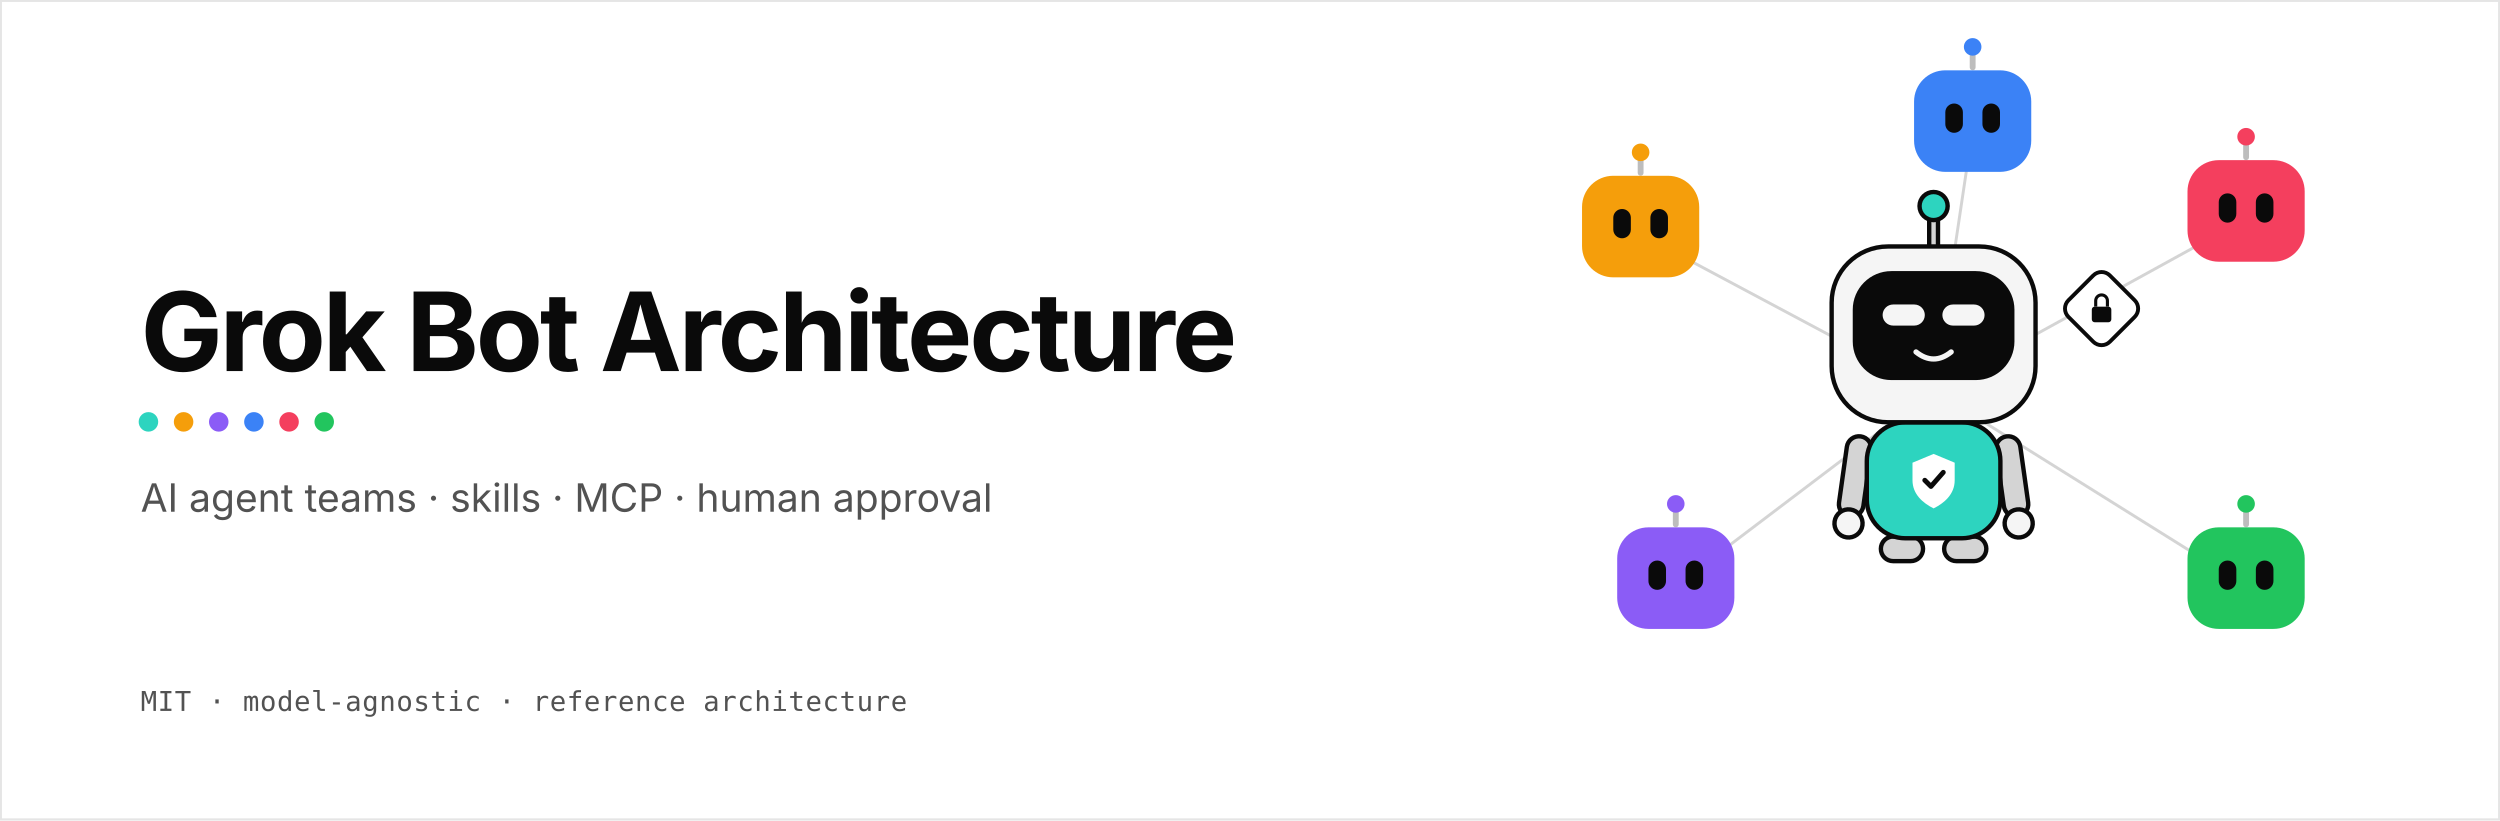
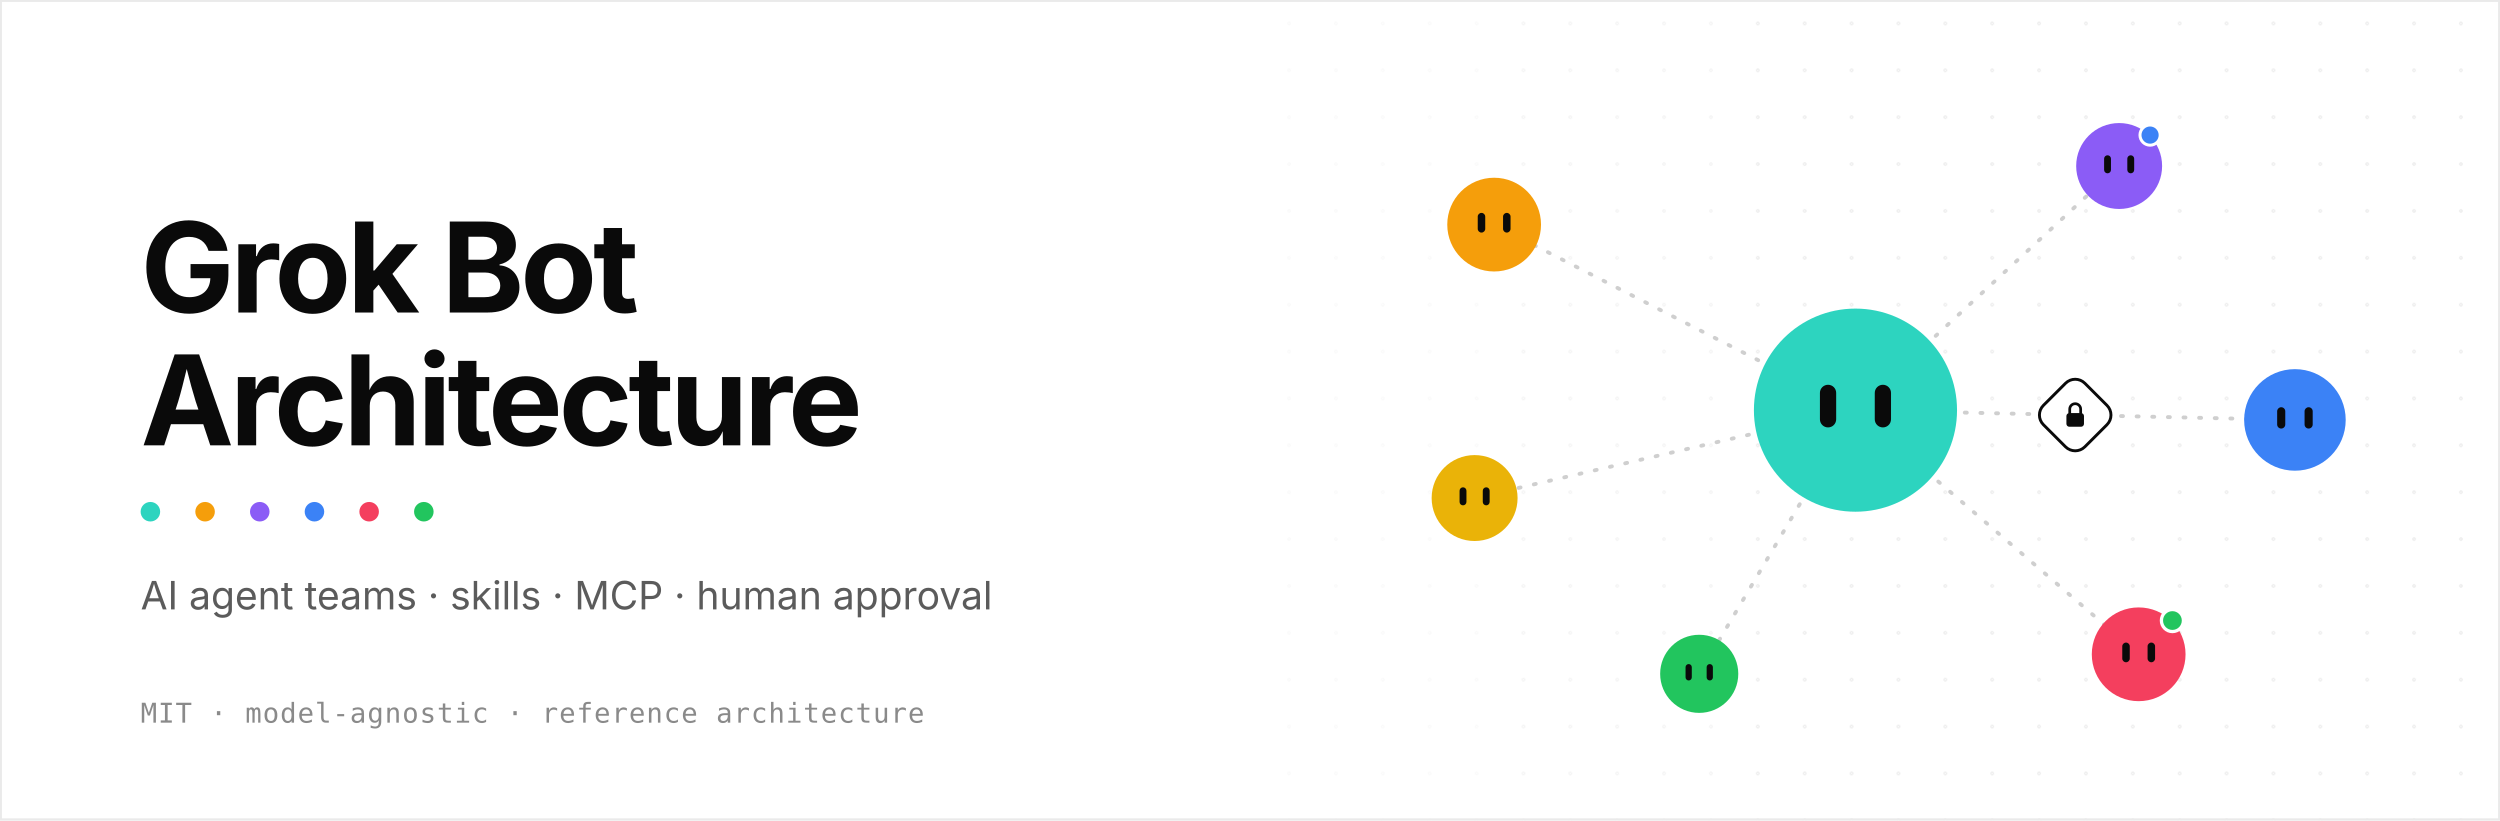
- <svg xmlns="http://www.w3.org/2000/svg" viewBox="0 0 1280 420" width="1280" height="420" role="img" aria-label="Grok Bot Architecture: AI agent teams, skills, MCP, human approval">
+ <svg xmlns="http://www.w3.org/2000/svg" width="1280" height="420" viewBox="0 0 1280 420" role="img" aria-label="Grok Bot Architecture banner">
+   <defs>
+     <pattern id="gba-g" width="24" height="24" patternUnits="userSpaceOnUse">
+       <circle cx="12" cy="12" r="1" fill="#EFEFEF" />
+     </pattern>
+   </defs>
  <rect width="1280" height="420" fill="#FFFFFF" />
-   <rect x=".5" y=".5" width="1279" height="419" fill="none" stroke="#E5E5E5" />
-   <line x1="990" y1="200" x2="840" y2="120" stroke="#D4D4D4" stroke-width="1.5" />
-   <line x1="990" y1="200" x2="858" y2="300" stroke="#D4D4D4" stroke-width="1.5" />
-   <line x1="990" y1="200" x2="1010" y2="66" stroke="#D4D4D4" stroke-width="1.5" />
-   <line x1="990" y1="200" x2="1150" y2="300" stroke="#D4D4D4" stroke-width="1.5" />
-   <line x1="990" y1="200" x2="1150" y2="112" stroke="#D4D4D4" stroke-width="1.5" />
-   <g transform="translate(840 120)">
-     <rect x="-1.5" y="-40" width="3" height="10" rx="1.5" fill="#BDBDBD" />
-     <circle cy="-42" r="4.5" fill="#F59E0B" />
-     <rect x="-30" y="-30" width="60" height="52" rx="16" fill="#F59E0B" />
-     <g transform="translate(0 -4)">
-       <rect x="-14" y="-9" width="9" height="15" rx="4.5" fill="#0A0A0A" />
-       <rect x="5" y="-9" width="9" height="15" rx="4.5" fill="#0A0A0A" />
-     </g>
+   <rect x="640" y="0" width="120" height="420" fill="url(#gba-g)" opacity="0.3" />
+   <rect x="760" y="0" width="120" height="420" fill="url(#gba-g)" opacity="0.6" />
+   <rect x="880" y="0" width="400" height="420" fill="url(#gba-g)" opacity="1" />
+   <rect x=".5" y=".5" width="1279" height="419" fill="none" stroke="#EAEAEA" />
+   <line x1="950" y1="210" x2="765" y2="115" stroke="#CFCFCF" stroke-width="2" stroke-dasharray="1 7" stroke-linecap="round" />
+   <line x1="950" y1="210" x2="1085" y2="85" stroke="#CFCFCF" stroke-width="2" stroke-dasharray="1 7" stroke-linecap="round" />
+   <line x1="950" y1="210" x2="1175" y2="215" stroke="#CFCFCF" stroke-width="2" stroke-dasharray="1 7" stroke-linecap="round" />
+   <line x1="950" y1="210" x2="1095" y2="335" stroke="#CFCFCF" stroke-width="2" stroke-dasharray="1 7" stroke-linecap="round" />
+   <line x1="950" y1="210" x2="870" y2="345" stroke="#CFCFCF" stroke-width="2" stroke-dasharray="1 7" stroke-linecap="round" />
+   <line x1="950" y1="210" x2="755" y2="255" stroke="#CFCFCF" stroke-width="2" stroke-dasharray="1 7" stroke-linecap="round" />
+   <g transform="translate(1062.5 212.5)">
+     <rect x="-15" y="-15" width="30" height="30" rx="7" transform="rotate(45)" fill="#FFFFFF" stroke="#0A0A0A" stroke-width="1.5" />
+     <rect x="-4.5" y="-1" width="9" height="7" rx="1.5" fill="#0A0A0A" />
+     <path d="M-2.8 -1V-3a2.8 2.8 0 0 1 5.6 0V-1" fill="none" stroke="#0A0A0A" stroke-width="1.4" stroke-linecap="round" />
  </g>
-   <g transform="translate(858 300)">
-     <rect x="-1.5" y="-40" width="3" height="10" rx="1.5" fill="#BDBDBD" />
-     <circle cy="-42" r="4.5" fill="#8B5CF6" />
-     <rect x="-30" y="-30" width="60" height="52" rx="16" fill="#8B5CF6" />
-     <g transform="translate(0 -4)">
-       <rect x="-14" y="-9" width="9" height="15" rx="4.5" fill="#0A0A0A" />
-       <rect x="5" y="-9" width="9" height="15" rx="4.5" fill="#0A0A0A" />
-     </g>
-   </g>
-   <g transform="translate(1010 66)">
-     <rect x="-1.5" y="-40" width="3" height="10" rx="1.5" fill="#BDBDBD" />
-     <circle cy="-42" r="4.5" fill="#3B82F6" />
-     <rect x="-30" y="-30" width="60" height="52" rx="16" fill="#3B82F6" />
-     <g transform="translate(0 -4)">
-       <rect x="-14" y="-9" width="9" height="15" rx="4.5" fill="#0A0A0A" />
-       <rect x="5" y="-9" width="9" height="15" rx="4.5" fill="#0A0A0A" />
-     </g>
-   </g>
-   <g transform="translate(1150 300)">
-     <rect x="-1.5" y="-40" width="3" height="10" rx="1.5" fill="#BDBDBD" />
-     <circle cy="-42" r="4.5" fill="#22C55E" />
-     <rect x="-30" y="-30" width="60" height="52" rx="16" fill="#22C55E" />
-     <g transform="translate(0 -4)">
-       <rect x="-14" y="-9" width="9" height="15" rx="4.5" fill="#0A0A0A" />
-       <rect x="5" y="-9" width="9" height="15" rx="4.5" fill="#0A0A0A" />
-     </g>
-   </g>
-   <g transform="translate(1150 112)">
-     <rect x="-1.5" y="-40" width="3" height="10" rx="1.5" fill="#BDBDBD" />
-     <circle cy="-42" r="4.5" fill="#F43F5E" />
-     <rect x="-30" y="-30" width="60" height="52" rx="16" fill="#F43F5E" />
-     <g transform="translate(0 -4)">
-       <rect x="-14" y="-9" width="9" height="15" rx="4.5" fill="#0A0A0A" />
-       <rect x="5" y="-9" width="9" height="15" rx="4.5" fill="#0A0A0A" />
-     </g>
-   </g>
-   <g transform="translate(1076 158)">
-     <rect x="-15" y="-15" width="30" height="30" rx="6" transform="rotate(45)" fill="#FFFFFF" stroke="#0A0A0A" stroke-width="2" />
-     <rect x="-5" y="-1" width="10" height="8" rx="1.5" fill="#0A0A0A" />
-     <path d="M-3 -1V-4a3 3 0 0 1 6 0V-1" fill="none" stroke="#0A0A0A" stroke-width="1.6" />
-   </g>
-   <g transform="translate(882 90.2) scale(0.9)">
-     <g transform="translate(78 152) rotate(8)">
-       <rect x="-7" y="-4" width="14" height="46" rx="7" fill="#D4D4D4" stroke="#0A0A0A" stroke-width="2.5" />
-       <circle cy="46" r="8" fill="#F5F5F5" stroke="#0A0A0A" stroke-width="2.5" />
-     </g>
-     <g transform="translate(162 152) rotate(-8)">
-       <rect x="-7" y="-4" width="14" height="46" rx="7" fill="#D4D4D4" stroke="#0A0A0A" stroke-width="2.5" />
-       <circle cy="46" r="8" fill="#F5F5F5" stroke="#0A0A0A" stroke-width="2.5" />
-     </g>
-     <rect x="90" y="205" width="24" height="14" rx="7" fill="#D4D4D4" stroke="#0A0A0A" stroke-width="2.5" />
-     <rect x="126" y="205" width="24" height="14" rx="7" fill="#D4D4D4" stroke="#0A0A0A" stroke-width="2.5" />
-     <rect x="82" y="140" width="76" height="66" rx="22" fill="#2DD4BF" stroke="#0A0A0A" stroke-width="2.5" />
-     <g transform="translate(120 172)">
-       <path d="M0-14L12-9V1C12 9 6 14 0 17C-6 14-12 9-12 1V-9Z" fill="#FFFFFF" />
-       <path d="M-5 1L-1.5 4.5L5.5-3.5" fill="none" stroke="#0A0A0A" stroke-width="2.8" stroke-linecap="round" stroke-linejoin="round" />
-     </g>
-     <rect x="117.5" y="22" width="5" height="22" rx="2.5" fill="#D4D4D4" stroke="#0A0A0A" stroke-width="2.5" />
-     <circle cx="120" cy="17" r="8" fill="#2DD4BF" stroke="#0A0A0A" stroke-width="2.5" />
-     <rect x="62" y="40" width="116" height="100" rx="32" fill="#F5F5F5" stroke="#0A0A0A" stroke-width="2.5" />
-     <rect x="74" y="54" width="92" height="62" rx="22" fill="#0A0A0A" />
-     <rect x="91" y="73" width="24" height="12" rx="6" fill="#F5F5F5" />
-     <rect x="125" y="73" width="24" height="12" rx="6" fill="#F5F5F5" />
-     <path d="M110 100q10 8 20 0" fill="none" stroke="#F5F5F5" stroke-width="3" stroke-linecap="round" />
-   </g>
-   <text x="72" y="190" font-family="Inter, -apple-system, 'Segoe UI', Helvetica, Arial, sans-serif" font-size="56" font-weight="700" fill="#0A0A0A" letter-spacing="-1.5">Grok Bot Architecture</text>
-   <circle cx="76" cy="216" r="5" fill="#2DD4BF" />
-   <circle cx="94" cy="216" r="5" fill="#F59E0B" />
-   <circle cx="112" cy="216" r="5" fill="#8B5CF6" />
-   <circle cx="130" cy="216" r="5" fill="#3B82F6" />
-   <circle cx="148" cy="216" r="5" fill="#F43F5E" />
-   <circle cx="166" cy="216" r="5" fill="#22C55E" />
-   <text x="72" y="262" font-family="Inter, -apple-system, 'Segoe UI', Helvetica, Arial, sans-serif" font-size="20" fill="#525252">AI agent teams · skills · MCP · human approval</text>
-   <text x="72" y="364" font-family="ui-monospace, SFMono-Regular, Menlo, monospace" font-size="14" fill="#525252" letter-spacing="0.3">MIT · model-agnostic · reference architecture</text>
+   <circle cx="950" cy="210" r="52" fill="#2DD4BF" />
+   <rect x="931.80" y="197.00" width="8.32" height="21.84" rx="4.16" fill="#0A0A0A" />
+   <rect x="959.88" y="197.00" width="8.32" height="21.84" rx="4.16" fill="#0A0A0A" />
+   <circle cx="765" cy="115" r="24" fill="#F59E0B" />
+   <rect x="756.60" y="109.00" width="3.84" height="10.08" rx="1.92" fill="#0A0A0A" />
+   <rect x="769.56" y="109.00" width="3.84" height="10.08" rx="1.92" fill="#0A0A0A" />
+   <circle cx="1085" cy="85" r="22" fill="#8B5CF6" />
+   <rect x="1077.30" y="79.50" width="3.52" height="9.24" rx="1.76" fill="#0A0A0A" />
+   <rect x="1089.18" y="79.50" width="3.52" height="9.24" rx="1.76" fill="#0A0A0A" />
+   <circle cx="1100.84" cy="69.16" r="5.94" fill="#FFFFFF" />
+   <circle cx="1100.84" cy="69.16" r="4.40" fill="#3B82F6" />
+   <circle cx="1175" cy="215" r="26" fill="#3B82F6" />
+   <rect x="1165.90" y="208.50" width="4.16" height="10.92" rx="2.08" fill="#0A0A0A" />
+   <rect x="1179.94" y="208.50" width="4.16" height="10.92" rx="2.08" fill="#0A0A0A" />
+   <circle cx="1095" cy="335" r="24" fill="#F43F5E" />
+   <rect x="1086.60" y="329.00" width="3.84" height="10.08" rx="1.92" fill="#0A0A0A" />
+   <rect x="1099.56" y="329.00" width="3.84" height="10.08" rx="1.92" fill="#0A0A0A" />
+   <circle cx="1112.28" cy="317.72" r="6.48" fill="#FFFFFF" />
+   <circle cx="1112.28" cy="317.72" r="4.80" fill="#22C55E" />
+   <circle cx="870" cy="345" r="20" fill="#22C55E" />
+   <rect x="863.00" y="340.00" width="3.20" height="8.40" rx="1.60" fill="#0A0A0A" />
+   <rect x="873.80" y="340.00" width="3.20" height="8.40" rx="1.60" fill="#0A0A0A" />
+   <circle cx="755" cy="255" r="22" fill="#EAB308" />
+   <rect x="747.30" y="249.50" width="3.52" height="9.24" rx="1.76" fill="#0A0A0A" />
+   <rect x="759.18" y="249.50" width="3.52" height="9.24" rx="1.76" fill="#0A0A0A" />
+   <text x="72" y="160" font-family="Inter,-apple-system,'Segoe UI',Helvetica,Arial,sans-serif" font-size="64" font-weight="700" letter-spacing="-2" fill="#0A0A0A">Grok Bot</text>
+   <text x="72" y="228" font-family="Inter,-apple-system,'Segoe UI',Helvetica,Arial,sans-serif" font-size="64" font-weight="700" letter-spacing="-2" fill="#0A0A0A">Architecture</text>
+   <circle cx="77" cy="262" r="5" fill="#2DD4BF" />
+   <circle cx="105" cy="262" r="5" fill="#F59E0B" />
+   <circle cx="133" cy="262" r="5" fill="#8B5CF6" />
+   <circle cx="161" cy="262" r="5" fill="#3B82F6" />
+   <circle cx="189" cy="262" r="5" fill="#F43F5E" />
+   <circle cx="217" cy="262" r="5" fill="#22C55E" />
+   <text x="72" y="312" font-family="Inter,-apple-system,'Segoe UI',Helvetica,Arial,sans-serif" font-size="20" fill="#5B5B5B">AI agent teams · skills · MCP · human approval</text>
+   <text x="72" y="370" font-family="ui-monospace,SFMono-Regular,Menlo,monospace" font-size="14" letter-spacing="0.5" fill="#8A8A8A">MIT · model-agnostic · reference architecture</text>
</svg>
